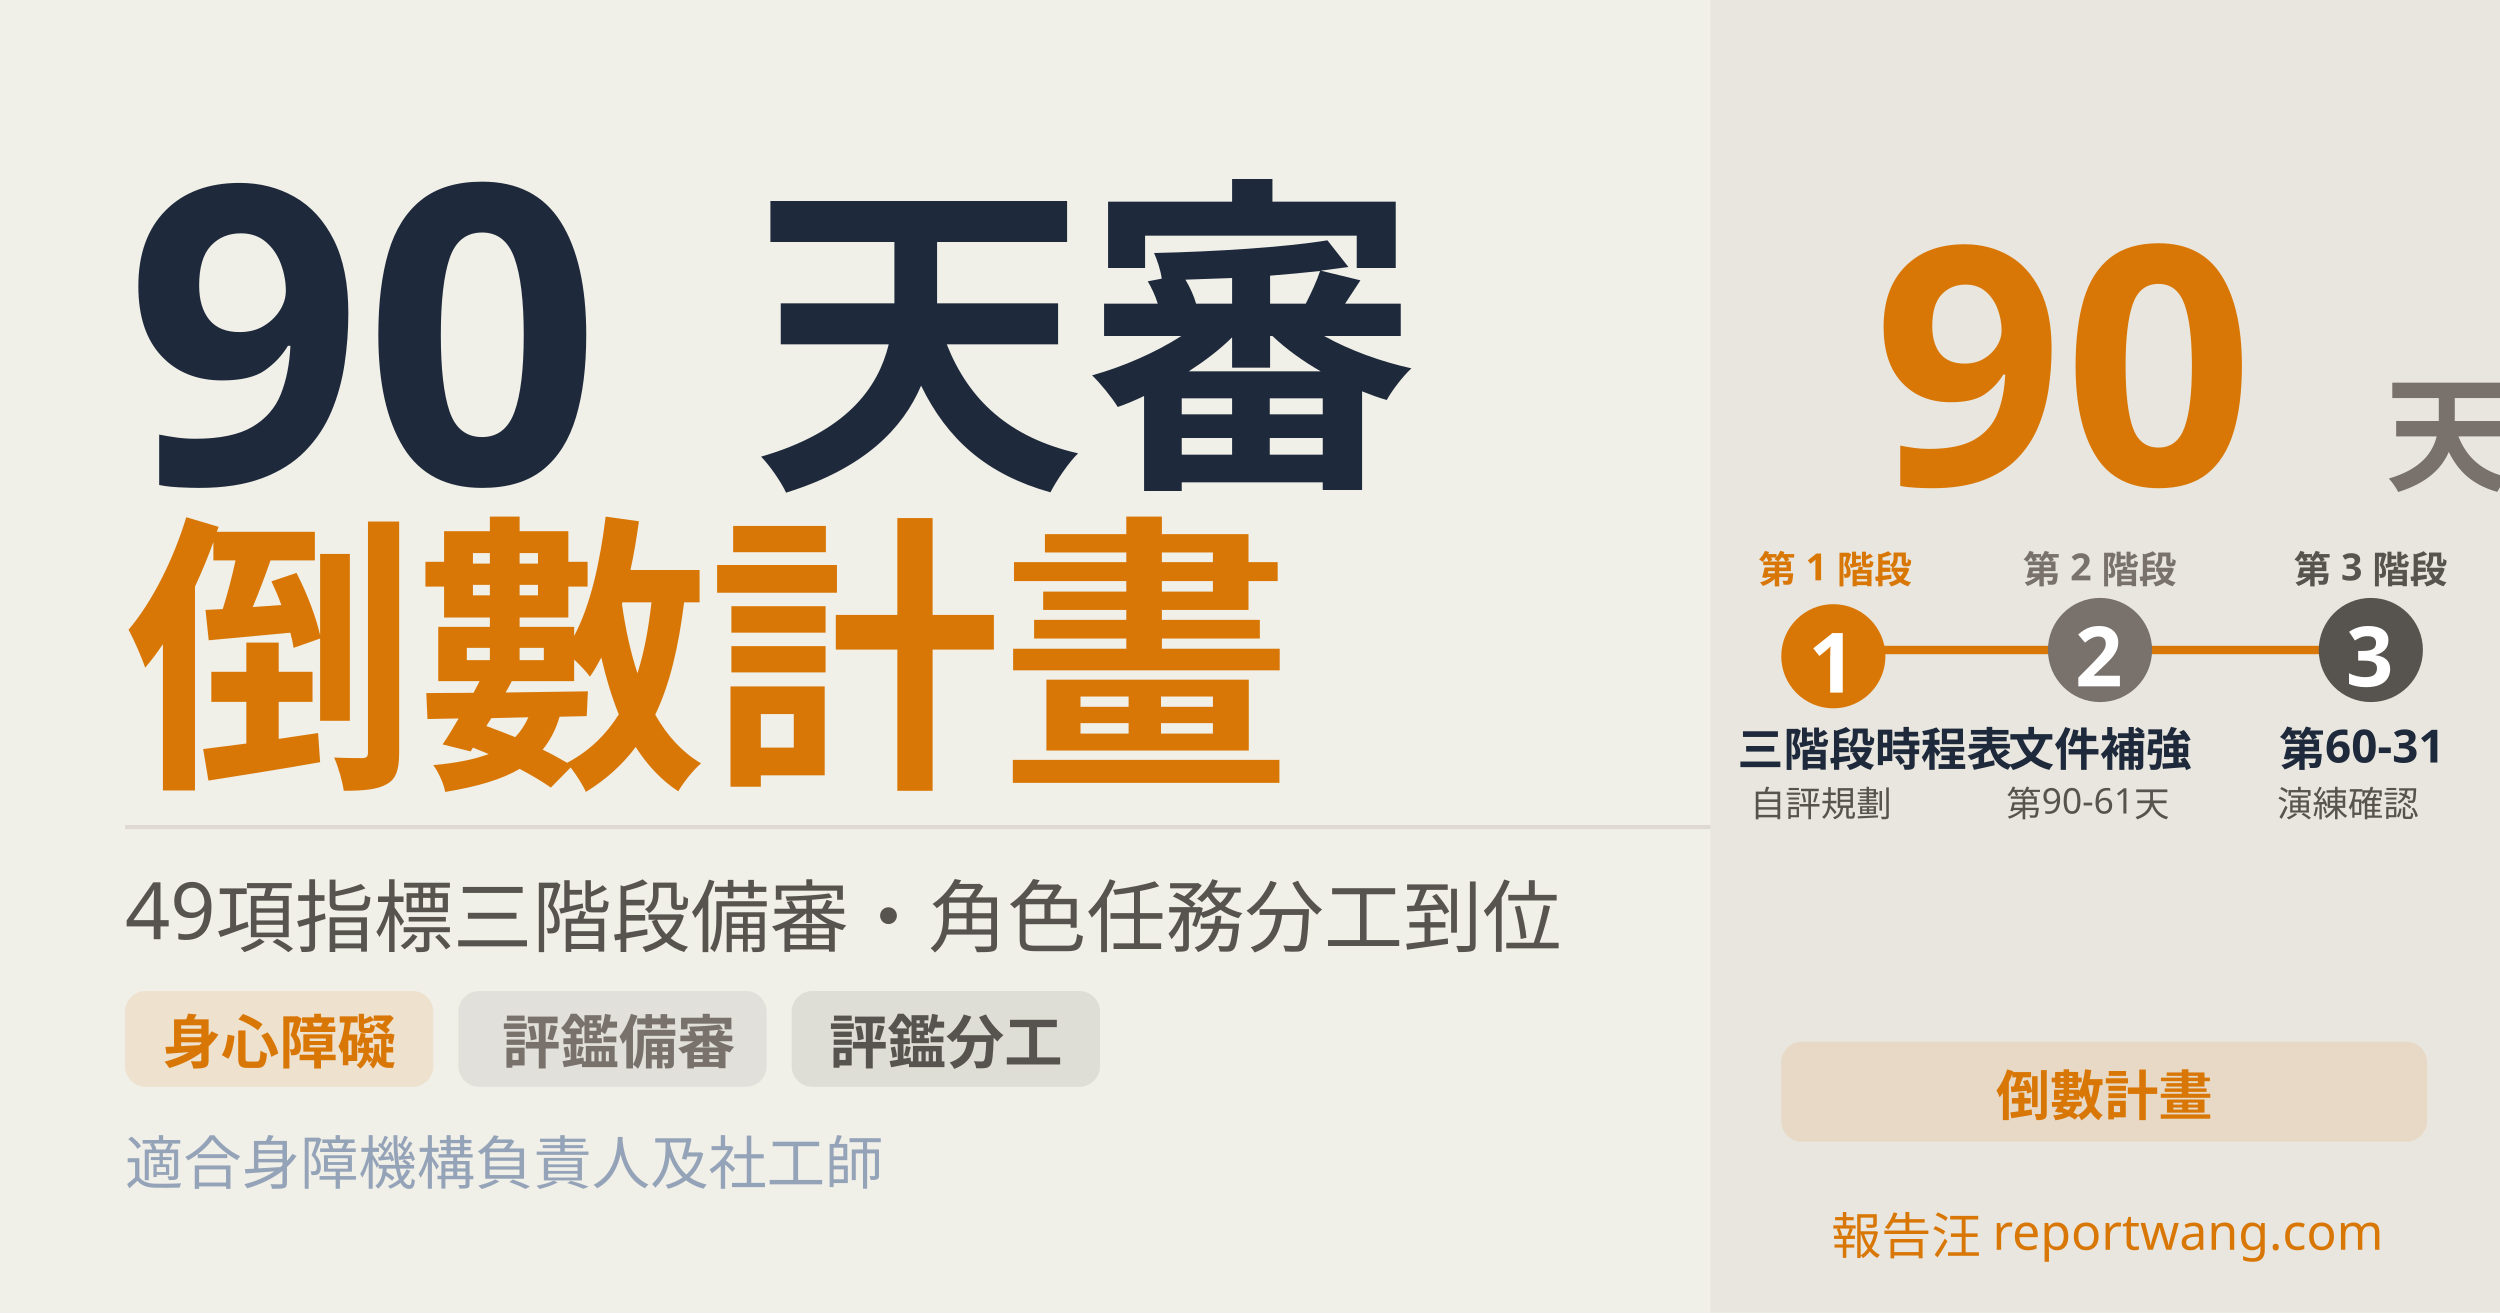
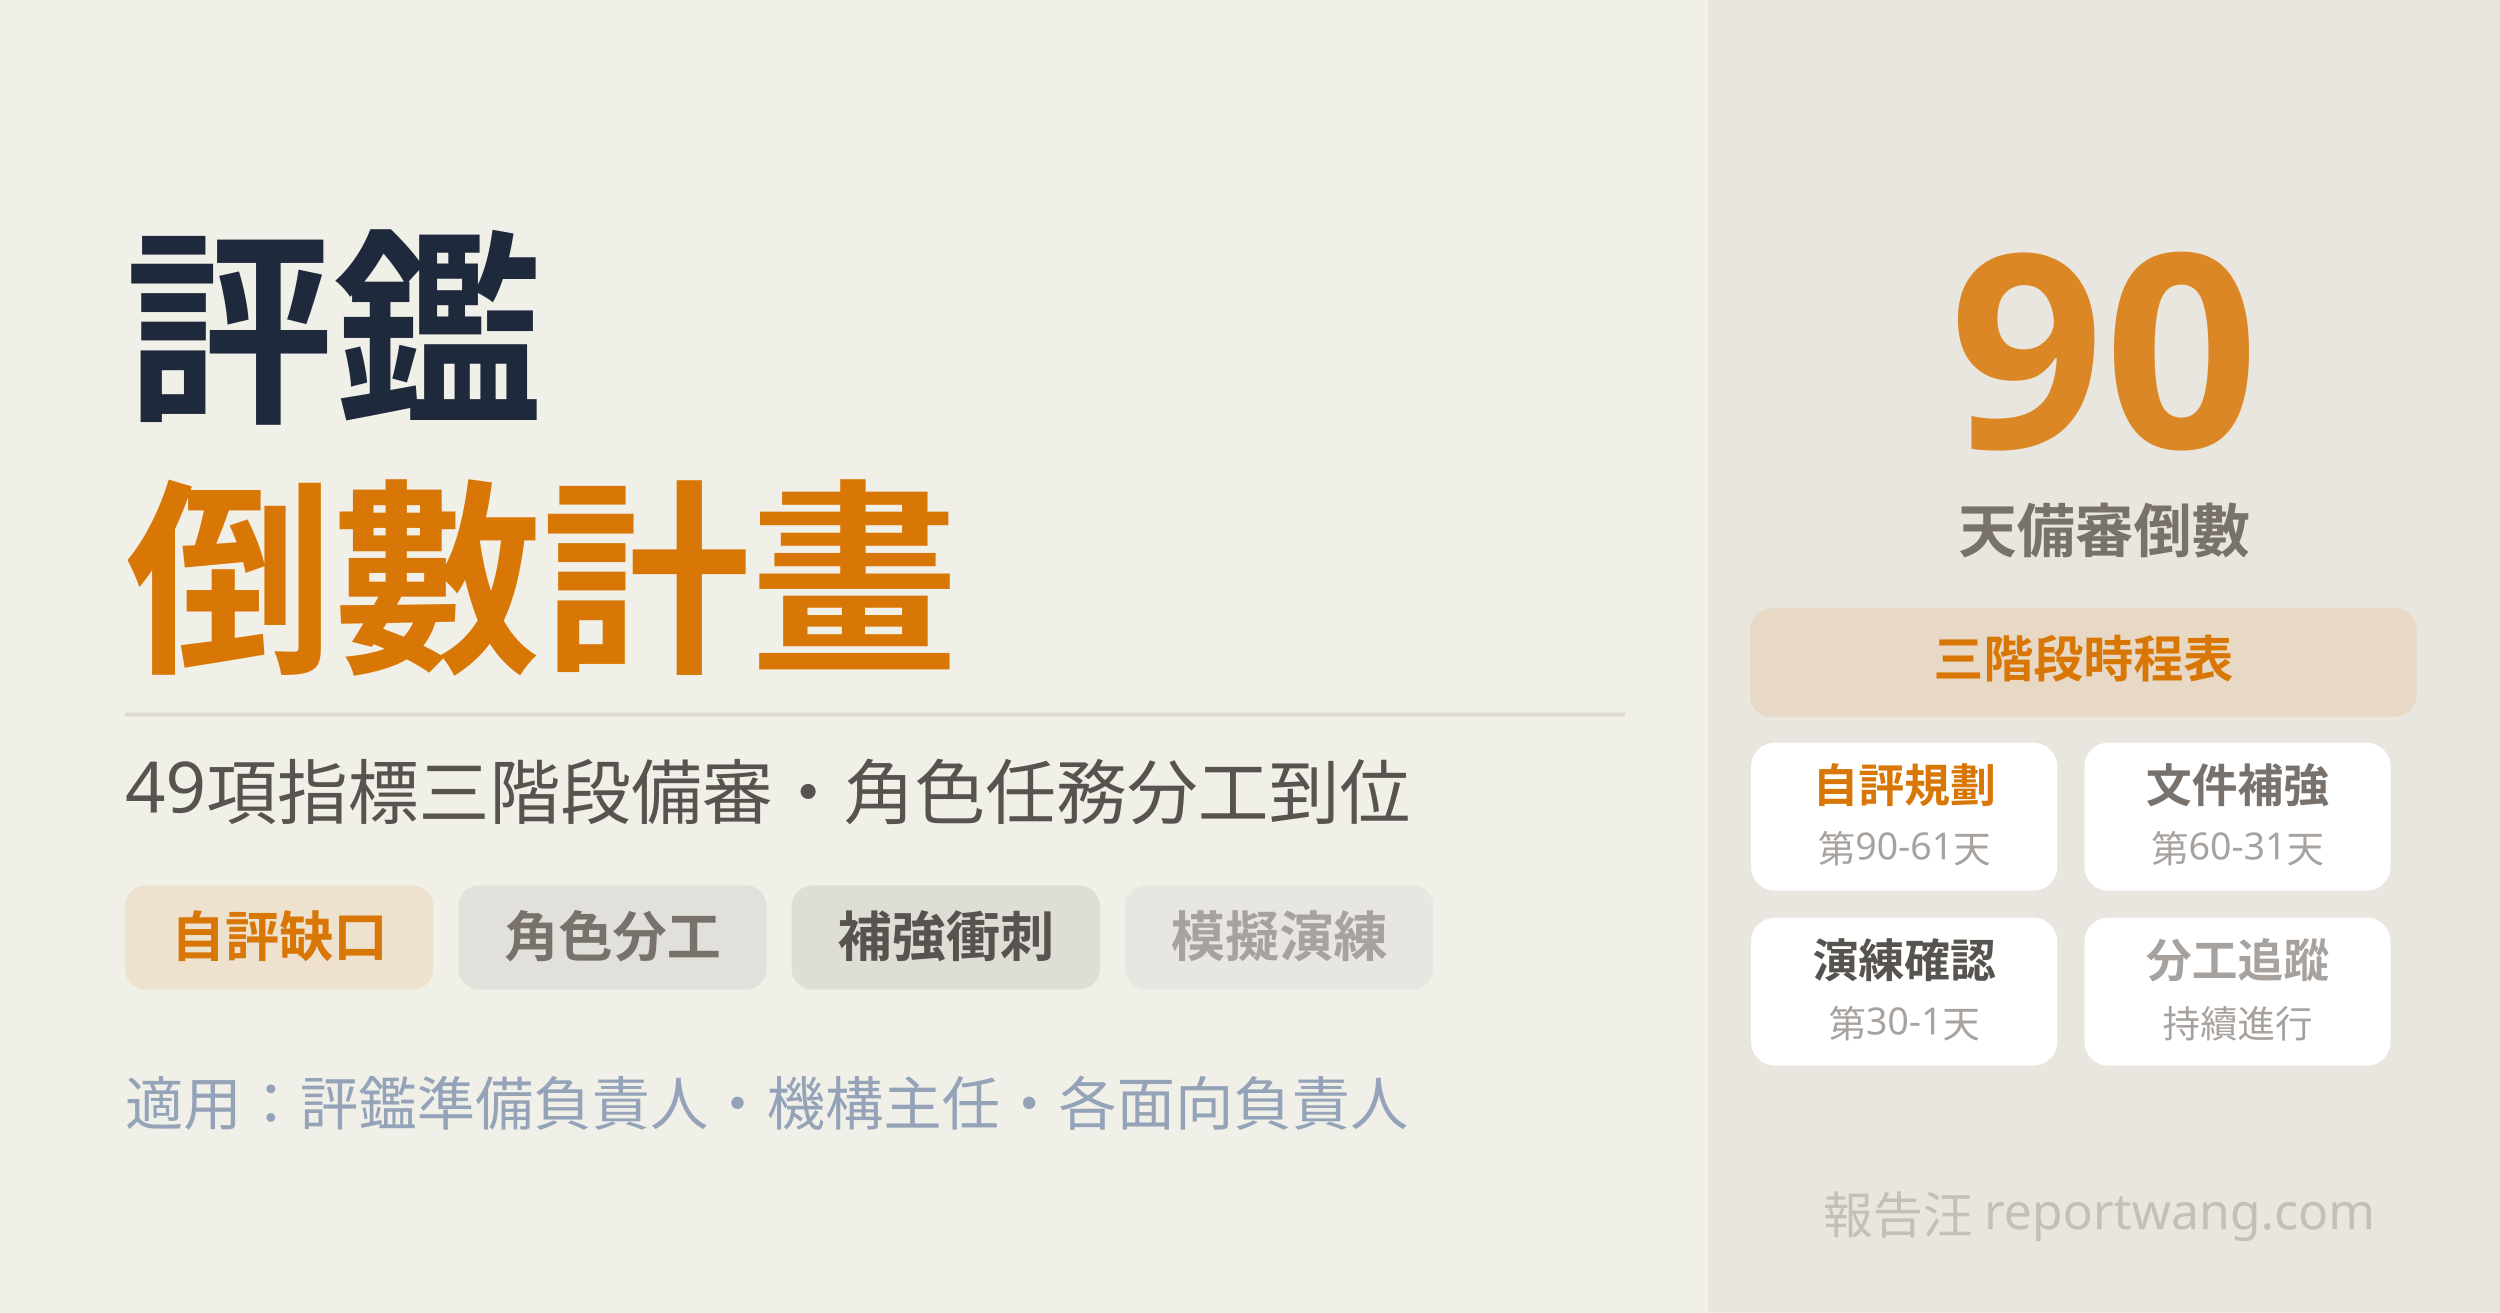
- <svg xmlns="http://www.w3.org/2000/svg" width="1200" height="630" viewBox="0 0 1200 630" fill="none" font-family="'Noto Sans TC', sans-serif">
+ <svg xmlns="http://www.w3.org/2000/svg" width="1200" height="630" viewBox="0 0 1200 630" font-family="'Noto Sans TC', sans-serif">
  <rect width="1200" height="630" fill="#f0efe8" />
-   <g clip-path="url(#clip-disability-welfare-prep-timeline)">
-     <path d="M1200 0H0V630H1200V0Z" fill="#F0EFE8" />
-     <path d="M1201 0H821V630H1201V0Z" fill="#E8E6DE" />
-     <text fill="#D97706" style="white-space: pre" xml:space="preserve" font-size="160" font-weight="bold" letter-spacing="0em">
-       <tspan x="899" y="232.76">90</tspan>
-     </text>
-     <text fill="#78716C" style="white-space: pre" xml:space="preserve" font-size="60" font-weight="bold" letter-spacing="0em">
-       <tspan x="1145" y="230.66">天審</tspan>
-     </text>
-     <text fill="#D97706" style="white-space: pre" xml:space="preserve" font-size="18" font-weight="bold" letter-spacing="0em">
-       <tspan x="844" y="279.848">第 1 階段</tspan>
-     </text>
-     <text fill="#78716C" style="white-space: pre" xml:space="preserve" font-size="18" font-weight="bold" letter-spacing="0em">
-       <tspan x="971" y="279.848">第 2 階段</tspan>
-     </text>
-     <text fill="#57534E" style="white-space: pre" xml:space="preserve" font-size="18" font-weight="bold" letter-spacing="0em">
-       <tspan x="1101" y="279.848">第 3 階段</tspan>
-     </text>
-     <path d="M893 312H988" stroke="#D97706" stroke-width="4" stroke-linecap="round" />
-     <path d="M1028 312H1123" stroke="#D97706" stroke-width="4" stroke-linecap="round" />
-     <path d="M880 340C893.807 340 905 328.807 905 315C905 301.193 893.807 290 880 290C866.193 290 855 301.193 855 315C855 328.807 866.193 340 880 340Z" fill="#D97706" />
-     <text fill="white" style="white-space: pre" xml:space="preserve" font-size="40" font-weight="bold" letter-spacing="0em">
-       <tspan x="868" y="332.44">1</tspan>
-     </text>
-     <path d="M1008 337C1021.81 337 1033 325.807 1033 312C1033 298.193 1021.81 287 1008 287C994.193 287 983 298.193 983 312C983 325.807 994.193 337 1008 337Z" fill="#78716C" />
-     <text fill="white" style="white-space: pre" xml:space="preserve" font-size="40" font-weight="bold" letter-spacing="0em">
-       <tspan x="996" y="329.44">2</tspan>
-     </text>
-     <path d="M1138 337C1151.81 337 1163 325.807 1163 312C1163 298.193 1151.81 287 1138 287C1124.19 287 1113 298.193 1113 312C1113 325.807 1124.19 337 1138 337Z" fill="#57534E" />
-     <text fill="white" style="white-space: pre" xml:space="preserve" font-size="40" font-weight="bold" letter-spacing="0em">
-       <tspan x="1126" y="329.44">3</tspan>
-     </text>
-     <text fill="#1E293B" style="white-space: pre" xml:space="preserve" font-size="22" font-weight="bold" letter-spacing="0em">
-       <tspan x="834" y="367.592">三階段時程表</tspan>
-     </text>
-     <text fill="#57534E" style="white-space: pre" xml:space="preserve" font-size="17" letter-spacing="0em">
-       <tspan x="840" y="391.912">自評規劃</tspan>
-     </text>
-     <text fill="#1E293B" style="white-space: pre" xml:space="preserve" font-size="22" font-weight="bold" letter-spacing="0em">
-       <tspan x="964" y="367.592">文件補強</tspan>
-     </text>
-     <text fill="#57534E" style="white-space: pre" xml:space="preserve" font-size="17" letter-spacing="0em">
-       <tspan x="963" y="391.912">第90-61天</tspan>
-     </text>
-     <text fill="#1E293B" style="white-space: pre" xml:space="preserve" font-size="22" font-weight="bold" letter-spacing="0em">
-       <tspan x="1094" y="367.592">第60-31</tspan>
-     </text>
-     <text fill="#57534E" style="white-space: pre" xml:space="preserve" font-size="17" letter-spacing="0em">
-       <tspan x="1093" y="391.912">演練確認</tspan>
-     </text>
-     <path opacity="0.12" d="M1155 500H865C859.477 500 855 504.477 855 510V538C855 543.523 859.477 548 865 548H1155C1160.52 548 1165 543.523 1165 538V510C1165 504.477 1160.52 500 1155 500Z" fill="#D97706" />
-     <text fill="#D97706" style="white-space: pre" xml:space="preserve" font-size="26" font-weight="bold" letter-spacing="0em">
-       <tspan x="958.000" y="535.336">倒數計畫</tspan>
-     </text>
-     <text fill="#1E293B" style="white-space: pre" xml:space="preserve" font-size="200" font-weight="bold" letter-spacing="0em">
-       <tspan x="60" y="232.2">90 </tspan>
-     </text>
-     <text fill="#1E293B" style="white-space: pre" xml:space="preserve" font-size="160" font-weight="bold" letter-spacing="0em">
-       <tspan x="361" y="221.76">天審</tspan>
-     </text>
-     <text fill="#D97706" style="white-space: pre" xml:space="preserve" font-size="140" font-weight="bold" letter-spacing="0em">
-       <tspan x="60" y="366.98">倒數計畫</tspan>
-     </text>
-     <path d="M60 397L821 397" stroke="#DEDAD3" stroke-width="2" />
-     <text fill="#57534E" style="white-space: pre" xml:space="preserve" font-size="38" letter-spacing="0em">
-       <tspan x="60" y="450.816">49項指標三階段備審・角色任務分工到位</tspan>
-     </text>
-     <path opacity="0.12" d="M198 475.68H70C64.477 475.68 60 480.157 60 485.68V511.68C60 517.203 64.477 521.68 70 521.68H198C203.523 521.68 208 517.203 208 511.68V485.68C208 480.157 203.523 475.68 198 475.68Z" fill="#D97706" />
-     <text fill="#D97706" style="white-space: pre" xml:space="preserve" font-size="28" font-weight="bold" letter-spacing="0em">
-       <tspan x="78" y="510.388">身心障礙</tspan>
-     </text>
-     <path opacity="0.12" d="M358 475.68H230C224.477 475.68 220 480.157 220 485.68V511.68C220 517.203 224.477 521.68 230 521.68H358C363.523 521.68 368 517.203 368 511.68V485.68C368 480.157 363.523 475.68 358 475.68Z" fill="#78716C" />
-     <text fill="#78716C" style="white-space: pre" xml:space="preserve" font-size="28" font-weight="bold" letter-spacing="0em">
-       <tspan x="241" y="510.388">評鑑備審</tspan>
-     </text>
-     <path opacity="0.12" d="M518 475.68H390C384.477 475.68 380 480.157 380 485.68V511.68C380 517.203 384.477 521.68 390 521.68H518C523.523 521.68 528 517.203 528 511.68V485.68C528 480.157 523.523 475.68 518 475.68Z" fill="#57534E" />
-     <text fill="#57534E" style="white-space: pre" xml:space="preserve" font-size="28" font-weight="bold" letter-spacing="0em">
-       <tspan x="398" y="510.388">評鑑分工</tspan>
-     </text>
-     <text fill="#94A3B8" style="white-space: pre" xml:space="preserve" font-size="28" letter-spacing="0em">
-       <tspan x="60" y="568.388">適合身障機構負責人及社工師</tspan>
-     </text>
-     <text fill="#D97706" style="white-space: pre" xml:space="preserve" font-size="24" letter-spacing="0em">
-       <tspan x="879.008" y="601.892">報告汪 reportwang.com</tspan>
-     </text>
-   </g>
-   <defs>
-     <clipPath id="clip-disability-welfare-prep-timeline">
-       <rect width="1200" height="630" fill="white" />
-     </clipPath>
-   </defs>
+   <rect x="820" y="0" width="380" height="630" fill="#e8e6de" />
+   <text x="1010" y="215" font-size="130" font-weight="900" fill="#d97706" text-anchor="middle" opacity="0.85">90</text>
+   <text x="1010" y="265" font-size="28" fill="#78716c" text-anchor="middle" font-weight="600">天備審倒數</text>
+   <rect x="840" y="292" width="320" height="52" rx="10" fill="#d97706" opacity="0.12" />
+   <text x="1000" y="325" font-size="24" fill="#d97706" text-anchor="middle" font-weight="700">三階段時程表</text>
+   <rect x="840" y="356" width="148" height="72" rx="12" fill="white" stroke="#e8e6de" stroke-width="1" />
+   <text x="914" y="385" font-size="22" fill="#d97706" text-anchor="middle" font-weight="700">自評規劃</text>
+   <text x="914" y="414" font-size="18" fill="#a8a29e" text-anchor="middle">第90-61天</text>
+   <rect x="1000" y="356" width="148" height="72" rx="12" fill="white" stroke="#e8e6de" stroke-width="1" />
+   <text x="1074" y="385" font-size="22" fill="#78716c" text-anchor="middle" font-weight="700">文件補強</text>
+   <text x="1074" y="414" font-size="18" fill="#a8a29e" text-anchor="middle">第60-31天</text>
+   <rect x="840" y="440" width="148" height="72" rx="12" fill="white" stroke="#e8e6de" stroke-width="1" />
+   <text x="914" y="469" font-size="22" fill="#57534e" text-anchor="middle" font-weight="700">演練確認</text>
+   <text x="914" y="498" font-size="18" fill="#a8a29e" text-anchor="middle">第30-1天</text>
+   <rect x="1000" y="440" width="148" height="72" rx="12" fill="white" stroke="#e8e6de" stroke-width="1" />
+   <text x="1074" y="469" font-size="22" fill="#a8a29e" text-anchor="middle" font-weight="700">分工追蹤</text>
+   <text x="1074" y="498" font-size="18" fill="#a8a29e" text-anchor="middle">持續進行</text>
+   <text x="60" y="195" font-size="100" font-weight="900" fill="#1e293b">評鑑</text>
+   <text x="60" y="315" font-size="100" font-weight="900" fill="#d97706">倒數計畫</text>
+   <line x1="60" y1="343" x2="780" y2="343" stroke="#dedad3" stroke-width="2" />
+   <text x="60" y="390" font-size="34" fill="#57534e" font-weight="400">49項指標三階段備審・角色任務分工到位</text>
+   <rect x="60" y="425" width="148" height="50" rx="10" fill="#d97706" opacity="0.12" />
+   <text x="134" y="459" font-size="26" fill="#d97706" text-anchor="middle" font-weight="600">自評缺口</text>
+   <rect x="220" y="425" width="148" height="50" rx="10" fill="#78716c" opacity="0.12" />
+   <text x="294" y="459" font-size="26" fill="#78716c" text-anchor="middle" font-weight="600">角色分工</text>
+   <rect x="380" y="425" width="148" height="50" rx="10" fill="#57534e" opacity="0.12" />
+   <text x="454" y="459" font-size="26" fill="#57534e" text-anchor="middle" font-weight="600">補強衝刺</text>
+   <rect x="540" y="425" width="148" height="50" rx="10" fill="#a8a29e" opacity="0.12" />
+   <text x="614" y="459" font-size="26" fill="#a8a29e" text-anchor="middle" font-weight="600">模擬演練</text>
+   <text x="60" y="540" font-size="28" fill="#94a3b8">適用：評鑑準備負責人・機構主任・各面向負責人</text>
+   <text x="1140" y="592" font-size="24" fill="#c4bfb8" text-anchor="end" font-weight="400">報告汪 reportwang.com</text>
</svg>
